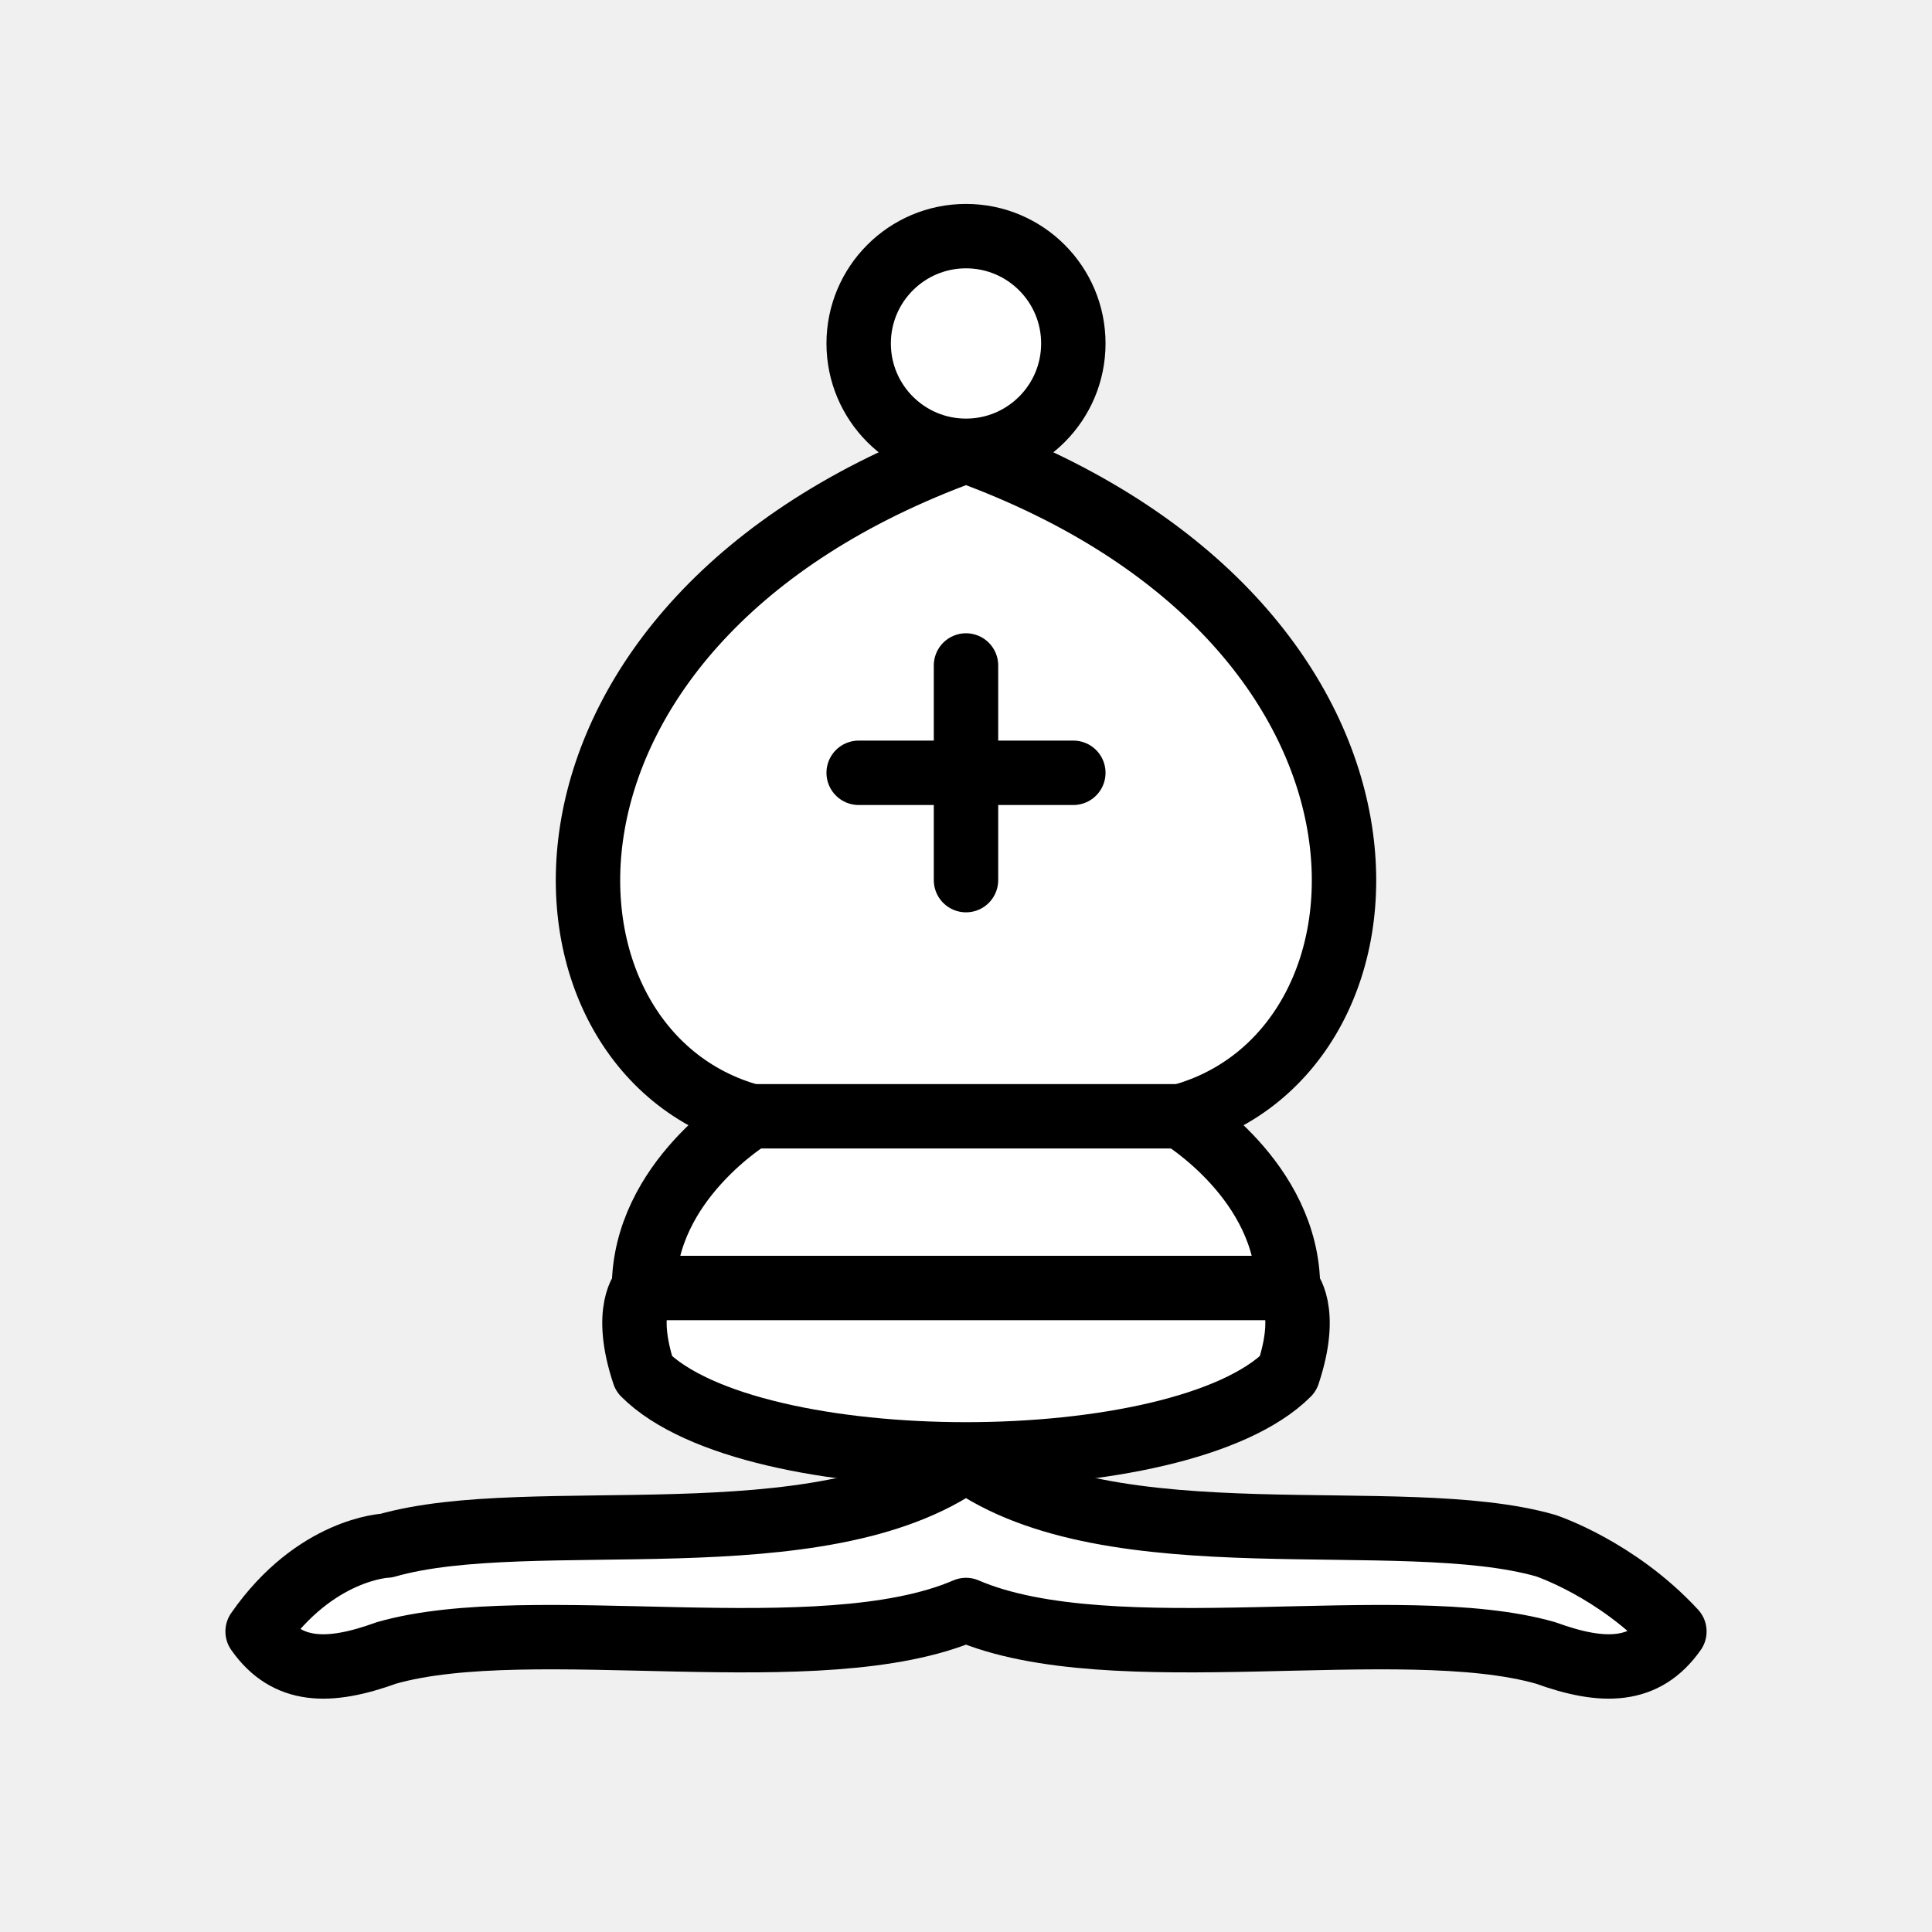
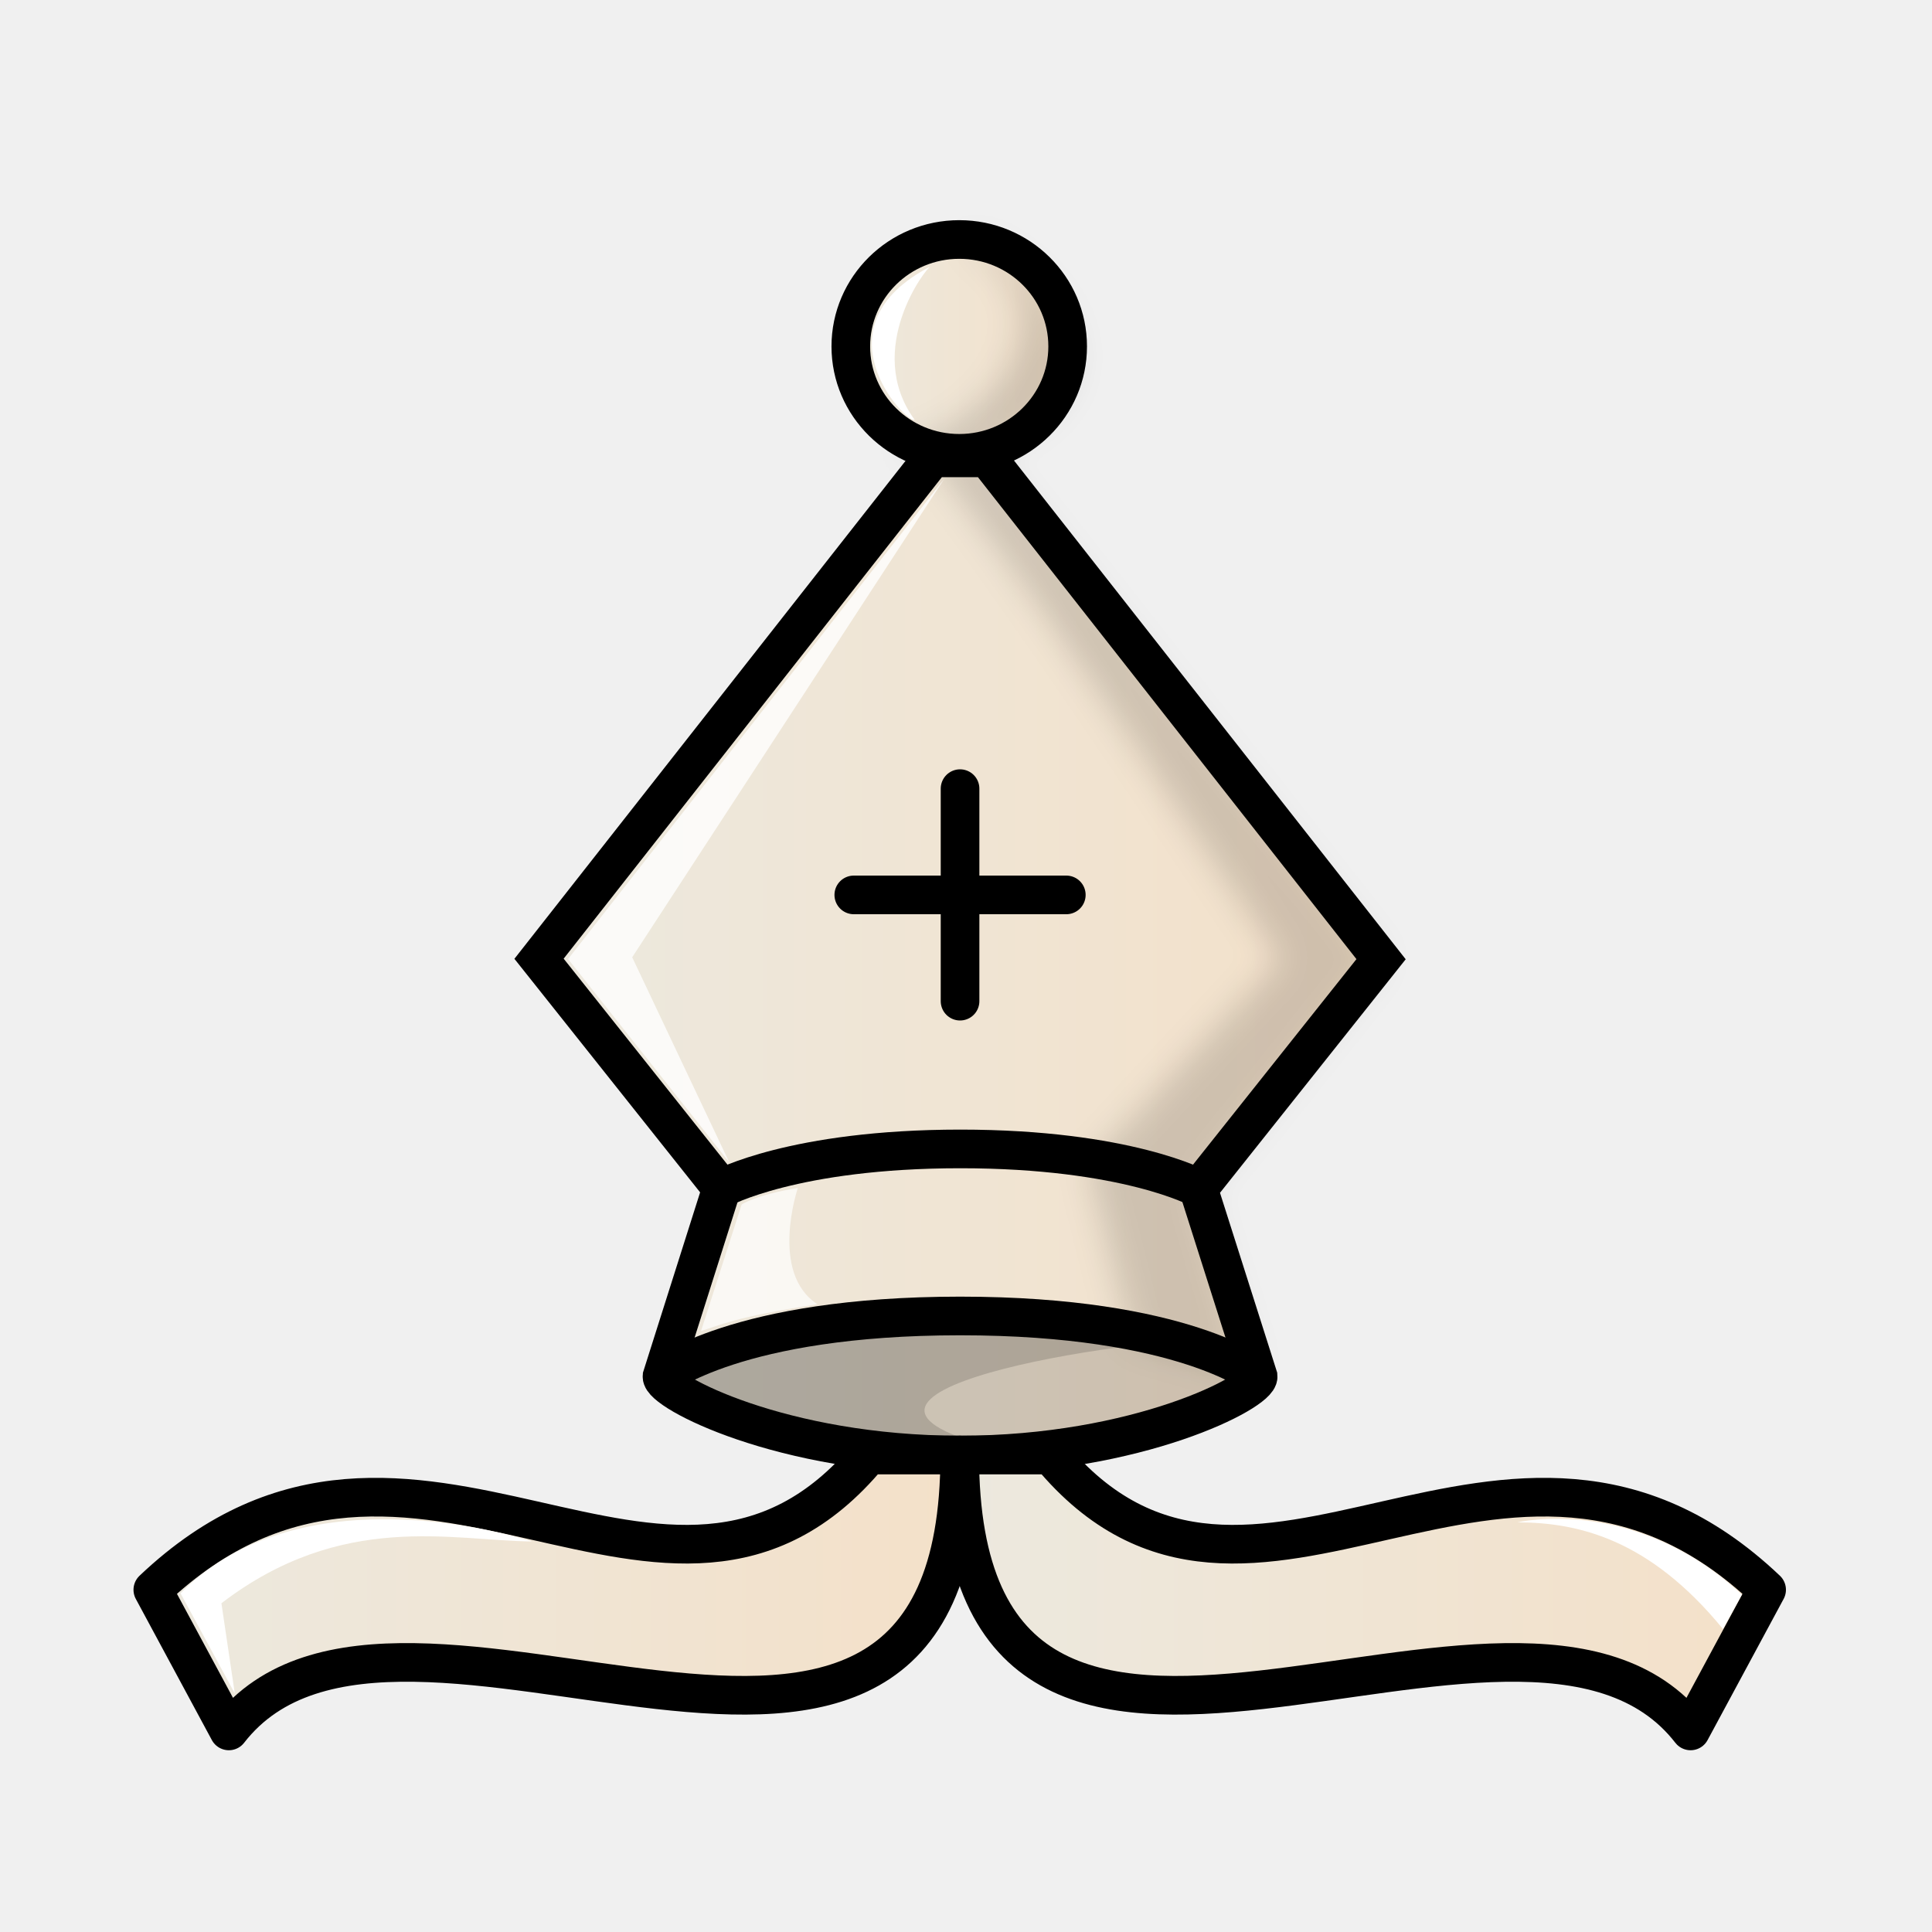
- <svg xmlns="http://www.w3.org/2000/svg" viewBox="0 0 45 45">
-   <g fill="none" fill-rule="evenodd" stroke="#000" stroke-linecap="round" stroke-linejoin="round" stroke-width="1.5">
-     <g fill="#fff" stroke-linecap="butt">
-       <path d="M9 36c3.39-.97 10.11.43 13.5-2 3.39 2.43 10.11 1.03 13.5 2 0 0 1.65.54 3 2-.68.97-1.65.99-3 .5-3.39-.97-10.11.46-13.5-1-3.39 1.46-10.11.03-13.5 1-1.35.49-2.32.47-3-.5 1.35-1.94 3-2 3-2z" />
-       <path d="M15 32c2.5 2.5 12.5 2.5 15 0 .5-1.5 0-2 0-2 0-2.5-2.5-4-2.5-4 5.5-1.5 6-11.5-5-15.5-11 4-10.5 14-5 15.5 0 0-2.5 1.5-2.5 4 0 0-.5.5 0 2z" />
-       <path d="M25 8a2.5 2.5 0 1 1-5 0 2.5 2.5 0 1 1 5 0z" />
-     </g>
-     <path stroke-linejoin="miter" d="M17.5 26h10M15 30h15m-7.5-14.5v5M20 18h5" />
-   </g>
+ <svg xmlns="http://www.w3.org/2000/svg" xmlns:xlink="http://www.w3.org/1999/xlink" fill-rule="evenodd" clip-rule="evenodd" image-rendering="optimizeQuality" shape-rendering="geometricPrecision" text-rendering="geometricPrecision" viewBox="0 1.5 50 50">
+   <defs>
+     <linearGradient id="a" x1="9.241" x2="40.761" y1="27.266" y2="27.266" gradientTransform="matrix(.98495 0 0 .98605 .376 .641)" gradientUnits="userSpaceOnUse">
+       <stop offset="0" stop-color="#ece9df" />
+       <stop offset="1" stop-color="#f4e0c8" />
+     </linearGradient>
+     <linearGradient xlink:href="#a" id="b" x1="14.558" x2="35.921" y1="25.93" y2="25.93" gradientTransform="matrix(1.0739 0 0 1.0269 -2.26 -.38)" gradientUnits="userSpaceOnUse" />
+     <linearGradient xlink:href="#a" id="c" x1="21.347" x2="29.141" y1="10.312" y2="10.312" gradientTransform="matrix(.83475 0 0 .90883 3.752 1.094)" gradientUnits="userSpaceOnUse" />
+     <linearGradient xlink:href="#a" id="e" x1="5.612" x2="25.919" y1="42.295" y2="42.295" gradientTransform="matrix(1.0856 0 0 .94062 -2.716 2.942)" gradientUnits="userSpaceOnUse" />
+     <linearGradient xlink:href="#a" id="f" x1="24.848" x2="45.155" y1="42.295" y2="42.295" gradientTransform="matrix(1.0856 0 0 .94062 -2.716 2.942)" gradientUnits="userSpaceOnUse" />
+     <filter id="g" width="1" height="1" x="0" y="0" color-interpolation-filters="sRGB">
+       <feGaussianBlur />
+     </filter>
+     <filter id="d" width="1.162" height="1.068" x="-.081" y="-.034" color-interpolation-filters="sRGB">
+       <feGaussianBlur stdDeviation=".407" />
+     </filter>
+   </defs>
+   <path fill="url(#b)" stroke="#000" stroke-linecap="round" d="m31.016 32.267 4.726-5.943-10.19-12.975h-.7v-.01h-.712L13.95 26.312l4.726 5.943-1.543 4.867c-.03.386 3.095 2.034 7.713 2.034s7.745-1.648 7.714-2.034z" />
+   <path fill="url(#c)" stroke="#000" stroke-linecap="round" stroke-linejoin="round" d="M24.826 7.698c-1.55 0-2.807 1.239-2.807 2.767s1.257 2.767 2.807 2.767 2.805-1.239 2.805-2.767-1.255-2.767-2.805-2.767" />
+   <path fill="none" stroke="#000" stroke-linecap="round" stroke-linejoin="round" d="M22.096 24.66h5.5m-2.75-2.75v5.5" />
+   <path d="M-549.75-422.16c3.412 1.813.501 4.931-1.526 5.206.462.197.978.31 1.526.31 5.528-1.76 1.318-5.644 0-5.516m-.688 5.518c3.092 4.115 5.848 8.46 8.724 12.71l-4.806 5.199 1.09 4.422 3 .863-1.354-4.67 4.573-5.815-9.86-12.698h-.678v-.01z" filter="url(#d)" opacity=".15" style="mix-blend-mode:normal" transform="matrix(1.0334 0 0 1.0218 592.95 439.08)" />
+   <path d="M26.073 35.618c-3.087.012-6.397.504-8.369 1.768 2.182 1.501 5.798 1.826 8.885 1.77-7.14-1.445 2.03-2.966 4.844-3.001-1.522-.368-3.71-.544-5.36-.537" opacity=".15" />
+   <path fill="none" stroke="#000" d="M17.134 37.123s1.925-1.566 7.714-1.566 7.713 1.566 7.713 1.566m-13.885-4.867s1.863-1.021 6.175-1.022c4.312 0 6.175 1.022 6.175 1.022" />
+   <path fill="#fff" d="M18.872 31.579s.003.008 0 0l-4.17-5.259 9.735-12.43-8.076 12.384z" opacity=".8" />
+   <path d="M25 39.156c-5.617 0-7.296-1.77-7.296-1.77s1.679-1.77 7.296-1.77 7.296 1.77 7.296 1.77-1.679 1.77-7.296 1.77" opacity=".15" />
+   <path fill="url(#e)" stroke="#000" stroke-linecap="round" stroke-linejoin="round" d="M22.488 39.156c-5.193 6.258-11.79-2.915-18.533 3.487l1.968 3.653c4.398-5.672 18.915 5.213 18.915-7.14z" />
+   <path fill="url(#f)" stroke="#000" stroke-linecap="round" stroke-linejoin="round" d="M27.188 39.156c5.193 6.258 11.79-2.915 18.532 3.487l-1.968 3.653c-4.398-5.672-18.915 5.213-18.915-7.14z" />
+   <path fill="#fff" d="m4.672 42.735 1.404 2.59-.346-2.333c3.12-2.388 5.957-1.62 8.04-1.599 0 0-5.851-1.955-9.098 1.342m40.408.034-.49.889c-1.905-2.325-3.739-2.756-5.319-2.76 0 0 3.018-.718 5.809 1.871M23.672 12.366c-.25.066-2.603-2.42.418-3.975-.09-.01-1.758 2.142-.418 3.975" />
+   <path fill="#fff" d="m603.76-67.566 1.05-3.309s.37-.256 1.454-.433c0 0-.745 2.224.508 3.042-2.154.336-2.536.554-3.012.7" filter="url(#g)" opacity=".7" transform="matrix(1.0007 0 0 .98931 -586.04 102.79)" />
</svg>
